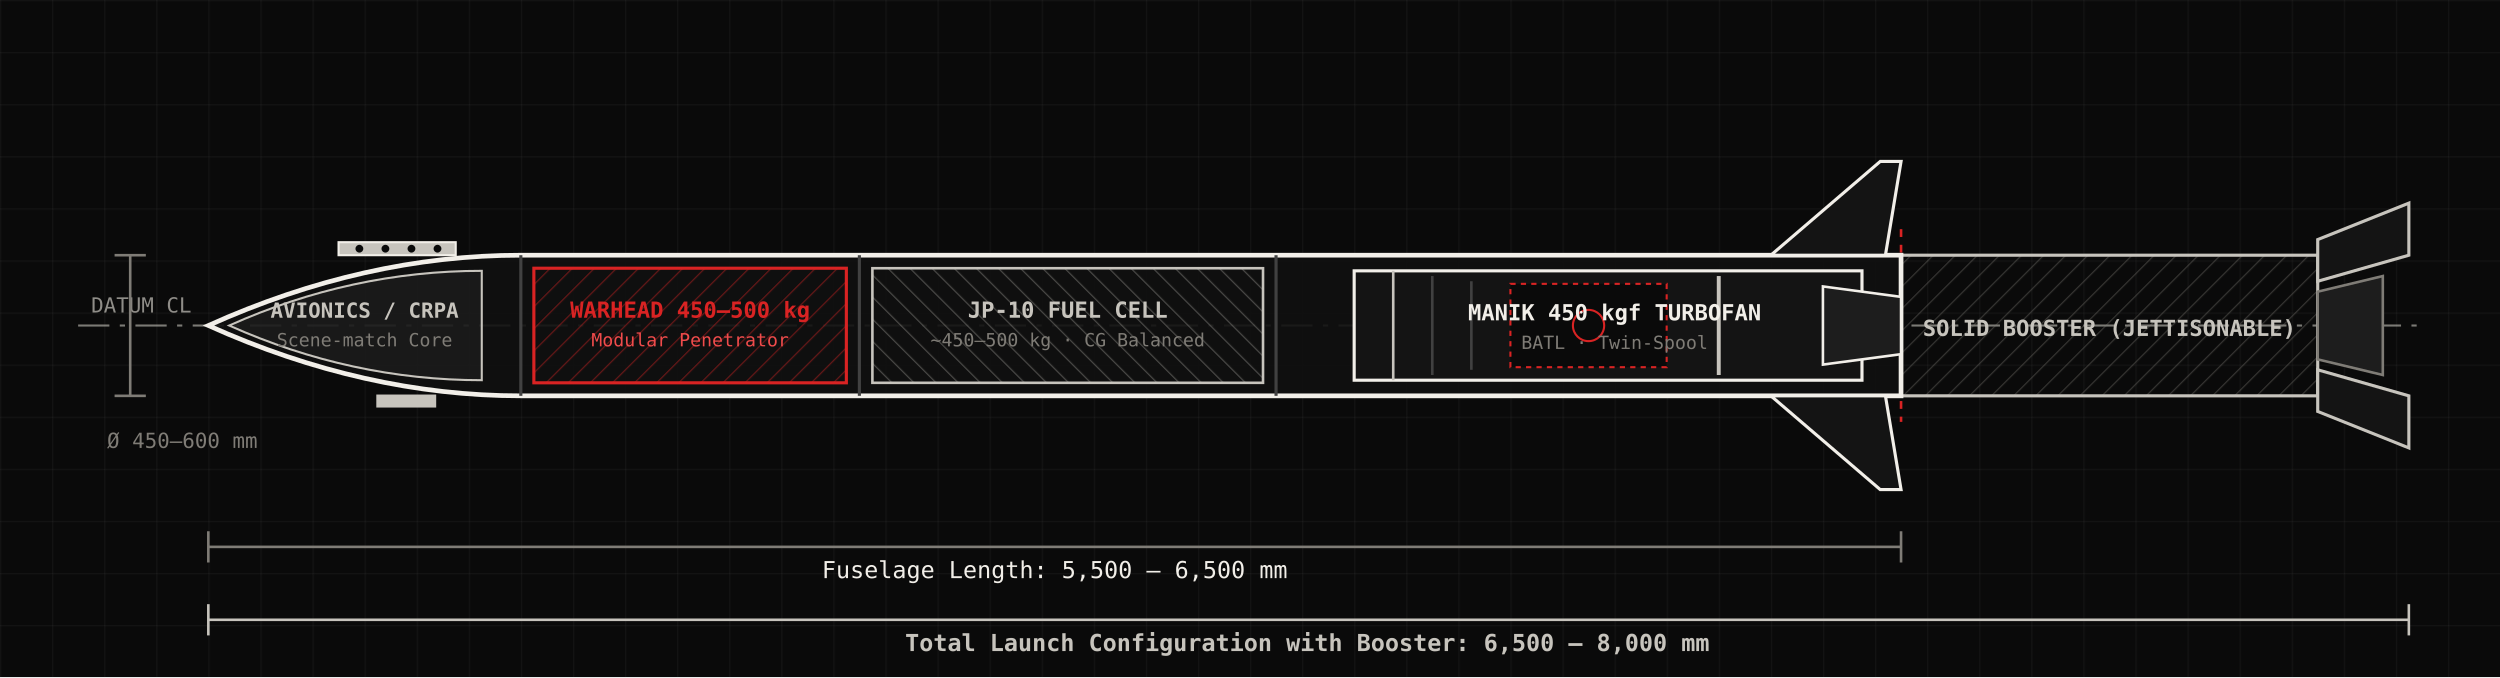
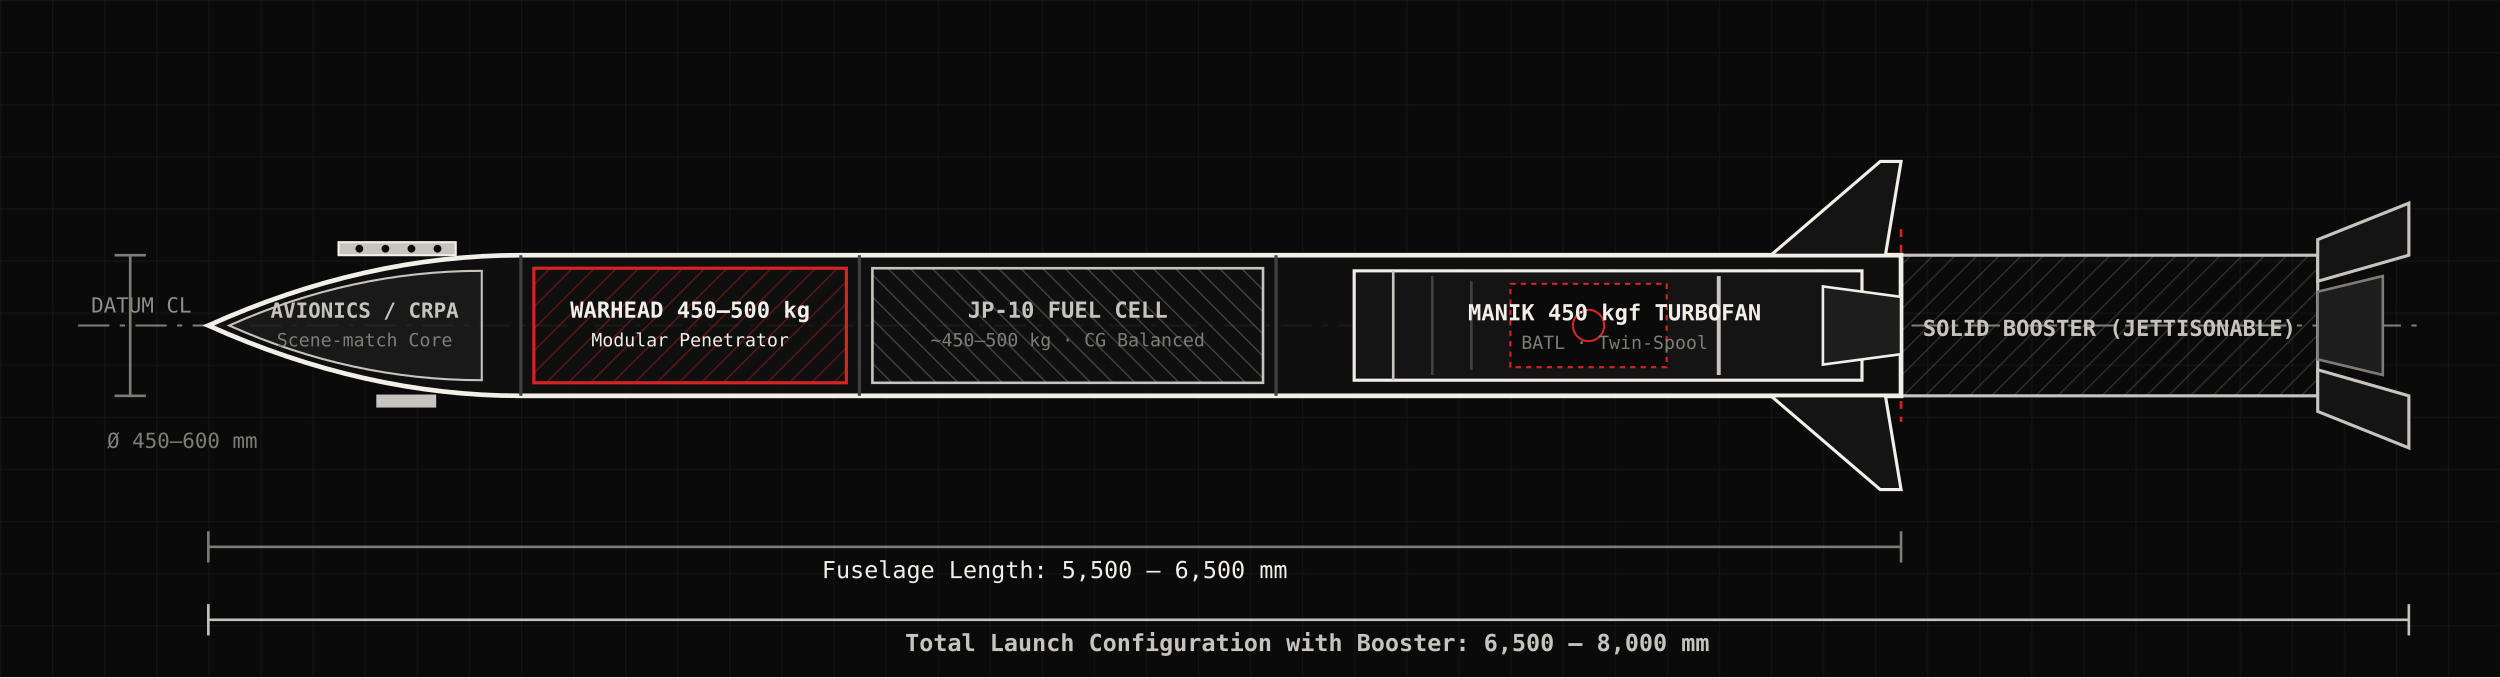
<svg xmlns="http://www.w3.org/2000/svg" viewBox="0 0 960 260" role="img" aria-label="CAD schematic of the Hemlock cruise missile">
  <defs>
    <pattern id="cad_grid" width="20" height="20" patternUnits="userSpaceOnUse">
      <line x1="0" y1="0" x2="20" y2="0" stroke="rgba(199,196,189,0.05)" stroke-width="1" />
      <line x1="0" y1="0" x2="0" y2="20" stroke="rgba(199,196,189,0.05)" stroke-width="1" />
    </pattern>
    <pattern id="hatch_wh" width="6" height="6" patternUnits="userSpaceOnUse" patternTransform="rotate(45)">
      <line x1="0" y1="0" x2="0" y2="6" stroke="#D92323" stroke-width="1" opacity="0.4" />
    </pattern>
    <pattern id="hatch_fuel" width="6" height="6" patternUnits="userSpaceOnUse" patternTransform="rotate(-45)">
      <line x1="0" y1="0" x2="0" y2="6" stroke="#C7C4BD" stroke-width="1" opacity="0.3" />
    </pattern>
    <pattern id="hatch_booster" width="6" height="6" patternUnits="userSpaceOnUse" patternTransform="rotate(45)">
      <line x1="0" y1="0" x2="0" y2="6" stroke="#7F7C76" stroke-width="1" opacity="0.35" />
    </pattern>
  </defs>
  <rect width="960" height="260" fill="#0A0A0A" />
  <rect width="960" height="260" fill="url(#cad_grid)" />
  <line x1="30" y1="125" x2="930" y2="125" stroke="#C7C4BD" stroke-width="0.8" stroke-dasharray="12,4,2,4" opacity="0.6" />
  <text x="35" y="120" fill="#C7C4BD" font-family="JetBrains Mono, monospace" font-size="8" opacity="0.7">DATUM CL</text>
  <rect x="730" y="98" width="160" height="54" fill="url(#hatch_booster)" stroke="#C7C4BD" stroke-width="1.2" />
  <polygon points="890,92 925,78 925,98 890,108" fill="#141414" stroke="#C7C4BD" stroke-width="1.2" />
  <polygon points="890,158 925,172 925,152 890,142" fill="#141414" stroke="#C7C4BD" stroke-width="1.2" />
  <path d="M 890 112 L 915 106 L 915 144 L 890 138 Z" fill="#1D1D1D" stroke="#7F7C76" stroke-width="1" />
  <line x1="730" y1="88" x2="730" y2="162" stroke="#D92323" stroke-width="1" stroke-dasharray="3,3" />
  <text x="810" y="129" fill="#C7C4BD" font-family="JetBrains Mono, monospace" font-size="8.5" font-weight="600" text-anchor="middle">SOLID BOOSTER (JETTISONABLE)</text>
  <path d="M 80 125 Q 140 98, 200 98 L 730 98 L 730 152 L 200 152 Q 140 152, 80 125 Z" fill="rgba(16,16,16,0.9)" stroke="#F2EFE9" stroke-width="1.8" />
  <line x1="200" y1="98" x2="200" y2="152" stroke="#414141" stroke-width="1.2" />
  <line x1="330" y1="98" x2="330" y2="152" stroke="#414141" stroke-width="1.2" />
  <line x1="490" y1="98" x2="490" y2="152" stroke="#414141" stroke-width="1.2" />
  <path d="M 88 125 Q 135 104, 185 104 L 185 146 Q 135 146, 88 125 Z" fill="rgba(199,196,189,0.06)" stroke="#C7C4BD" stroke-width="0.8" />
  <rect x="130" y="93" width="45" height="5" fill="#C7C4BD" stroke="#F2EFE9" stroke-width="0.8" />
  <circle cx="138" cy="95.5" r="1.5" fill="#0A0A0A" />
  <circle cx="148" cy="95.5" r="1.5" fill="#0A0A0A" />
  <circle cx="158" cy="95.5" r="1.5" fill="#0A0A0A" />
  <circle cx="168" cy="95.5" r="1.5" fill="#0A0A0A" />
  <rect x="145" y="152" width="22" height="4" fill="#C7C4BD" stroke="#C7C4BD" />
  <text x="140" y="122" fill="#C7C4BD" font-family="JetBrains Mono, monospace" font-size="8" font-weight="700" text-anchor="middle">AVIONICS / CRPA</text>
  <text x="140" y="133" fill="#7F7C76" font-family="JetBrains Mono, monospace" font-size="7" text-anchor="middle">Scene-match Core</text>
  <rect x="205" y="103" width="120" height="44" fill="url(#hatch_wh)" stroke="#D92323" stroke-width="1.2" />
-   <text x="265" y="122" fill="#D92323" font-family="JetBrains Mono, monospace" font-size="8.5" font-weight="700" text-anchor="middle">WARHEAD 450–500 kg</text>
-   <text x="265" y="133" fill="#F04B4B" font-family="JetBrains Mono, monospace" font-size="7" text-anchor="middle">Modular Penetrator</text>
+   <text x="265" y="122" fill="#f2efe9" font-family="JetBrains Mono, monospace" font-size="8.5" font-weight="700" text-anchor="middle">WARHEAD 450–500 kg</text>
+   <text x="265" y="133" fill="#f2efe9" font-family="JetBrains Mono, monospace" font-size="7" text-anchor="middle">Modular Penetrator</text>
  <rect x="335" y="103" width="150" height="44" fill="url(#hatch_fuel)" stroke="#C7C4BD" stroke-width="1" />
  <text x="410" y="122" fill="#C7C4BD" font-family="JetBrains Mono, monospace" font-size="8.5" font-weight="600" text-anchor="middle">JP-10 FUEL CELL</text>
  <text x="410" y="133" fill="#7F7C76" font-family="JetBrains Mono, monospace" font-size="7" text-anchor="middle">~450–500 kg · CG Balanced</text>
  <rect x="520" y="104" width="195" height="42" fill="#141414" stroke="#F2EFE9" stroke-width="1.2" />
  <line x1="535" y1="104" x2="535" y2="146" stroke="#C7C4BD" stroke-width="1" />
  <line x1="550" y1="106" x2="550" y2="144" stroke="#414141" stroke-width="1" />
  <line x1="565" y1="108" x2="565" y2="142" stroke="#414141" stroke-width="1" />
  <rect x="580" y="109" width="60" height="32" fill="#0A0A0A" stroke="#D92323" stroke-width="0.8" stroke-dasharray="2,2" />
  <circle cx="610" cy="125" r="6" fill="none" stroke="#D92323" stroke-width="0.8" />
  <line x1="660" y1="106" x2="660" y2="144" stroke="#C7C4BD" stroke-width="1.5" />
  <path d="M 700 110 L 730 114 L 730 136 L 700 140 Z" fill="#1D1D1D" stroke="#F2EFE9" stroke-width="1" />
  <text x="620" y="123" fill="#F2EFE9" font-family="JetBrains Mono, monospace" font-size="8.5" font-weight="700" text-anchor="middle">MANIK 450 kgf TURBOFAN</text>
  <text x="620" y="134" fill="#7F7C76" font-family="JetBrains Mono, monospace" font-size="7" text-anchor="middle">BATL · Twin-Spool</text>
  <polygon points="680,98 722,62 730,62 724,98" fill="#141414" stroke="#F2EFE9" stroke-width="1.2" />
  <polygon points="680,152 722,188 730,188 724,152" fill="#141414" stroke="#F2EFE9" stroke-width="1.2" />
  <line x1="80" y1="210" x2="730" y2="210" stroke="#7F7C76" stroke-width="1" />
  <line x1="80" y1="204" x2="80" y2="216" stroke="#7F7C76" stroke-width="1" />
  <line x1="730" y1="204" x2="730" y2="216" stroke="#7F7C76" stroke-width="1" />
  <text x="405" y="222" fill="#F2EFE9" font-family="JetBrains Mono, monospace" font-size="9" text-anchor="middle">Fuselage Length: 5,500 – 6,500 mm</text>
  <line x1="80" y1="238" x2="925" y2="238" stroke="#C7C4BD" stroke-width="1" />
  <line x1="80" y1="232" x2="80" y2="244" stroke="#C7C4BD" stroke-width="1" />
  <line x1="925" y1="232" x2="925" y2="244" stroke="#C7C4BD" stroke-width="1" />
  <text x="502" y="250" fill="#C7C4BD" font-family="JetBrains Mono, monospace" font-size="9" font-weight="600" text-anchor="middle">Total Launch Configuration with Booster: 6,500 – 8,000 mm</text>
  <line x1="50" y1="98" x2="50" y2="152" stroke="#7F7C76" stroke-width="1" />
  <line x1="44" y1="98" x2="56" y2="98" stroke="#7F7C76" stroke-width="1" />
  <line x1="44" y1="152" x2="56" y2="152" stroke="#7F7C76" stroke-width="1" />
  <text x="70" y="172" fill="#7F7C76" font-family="JetBrains Mono, monospace" font-size="8" text-anchor="middle">Ø 450–600 mm</text>
</svg>
